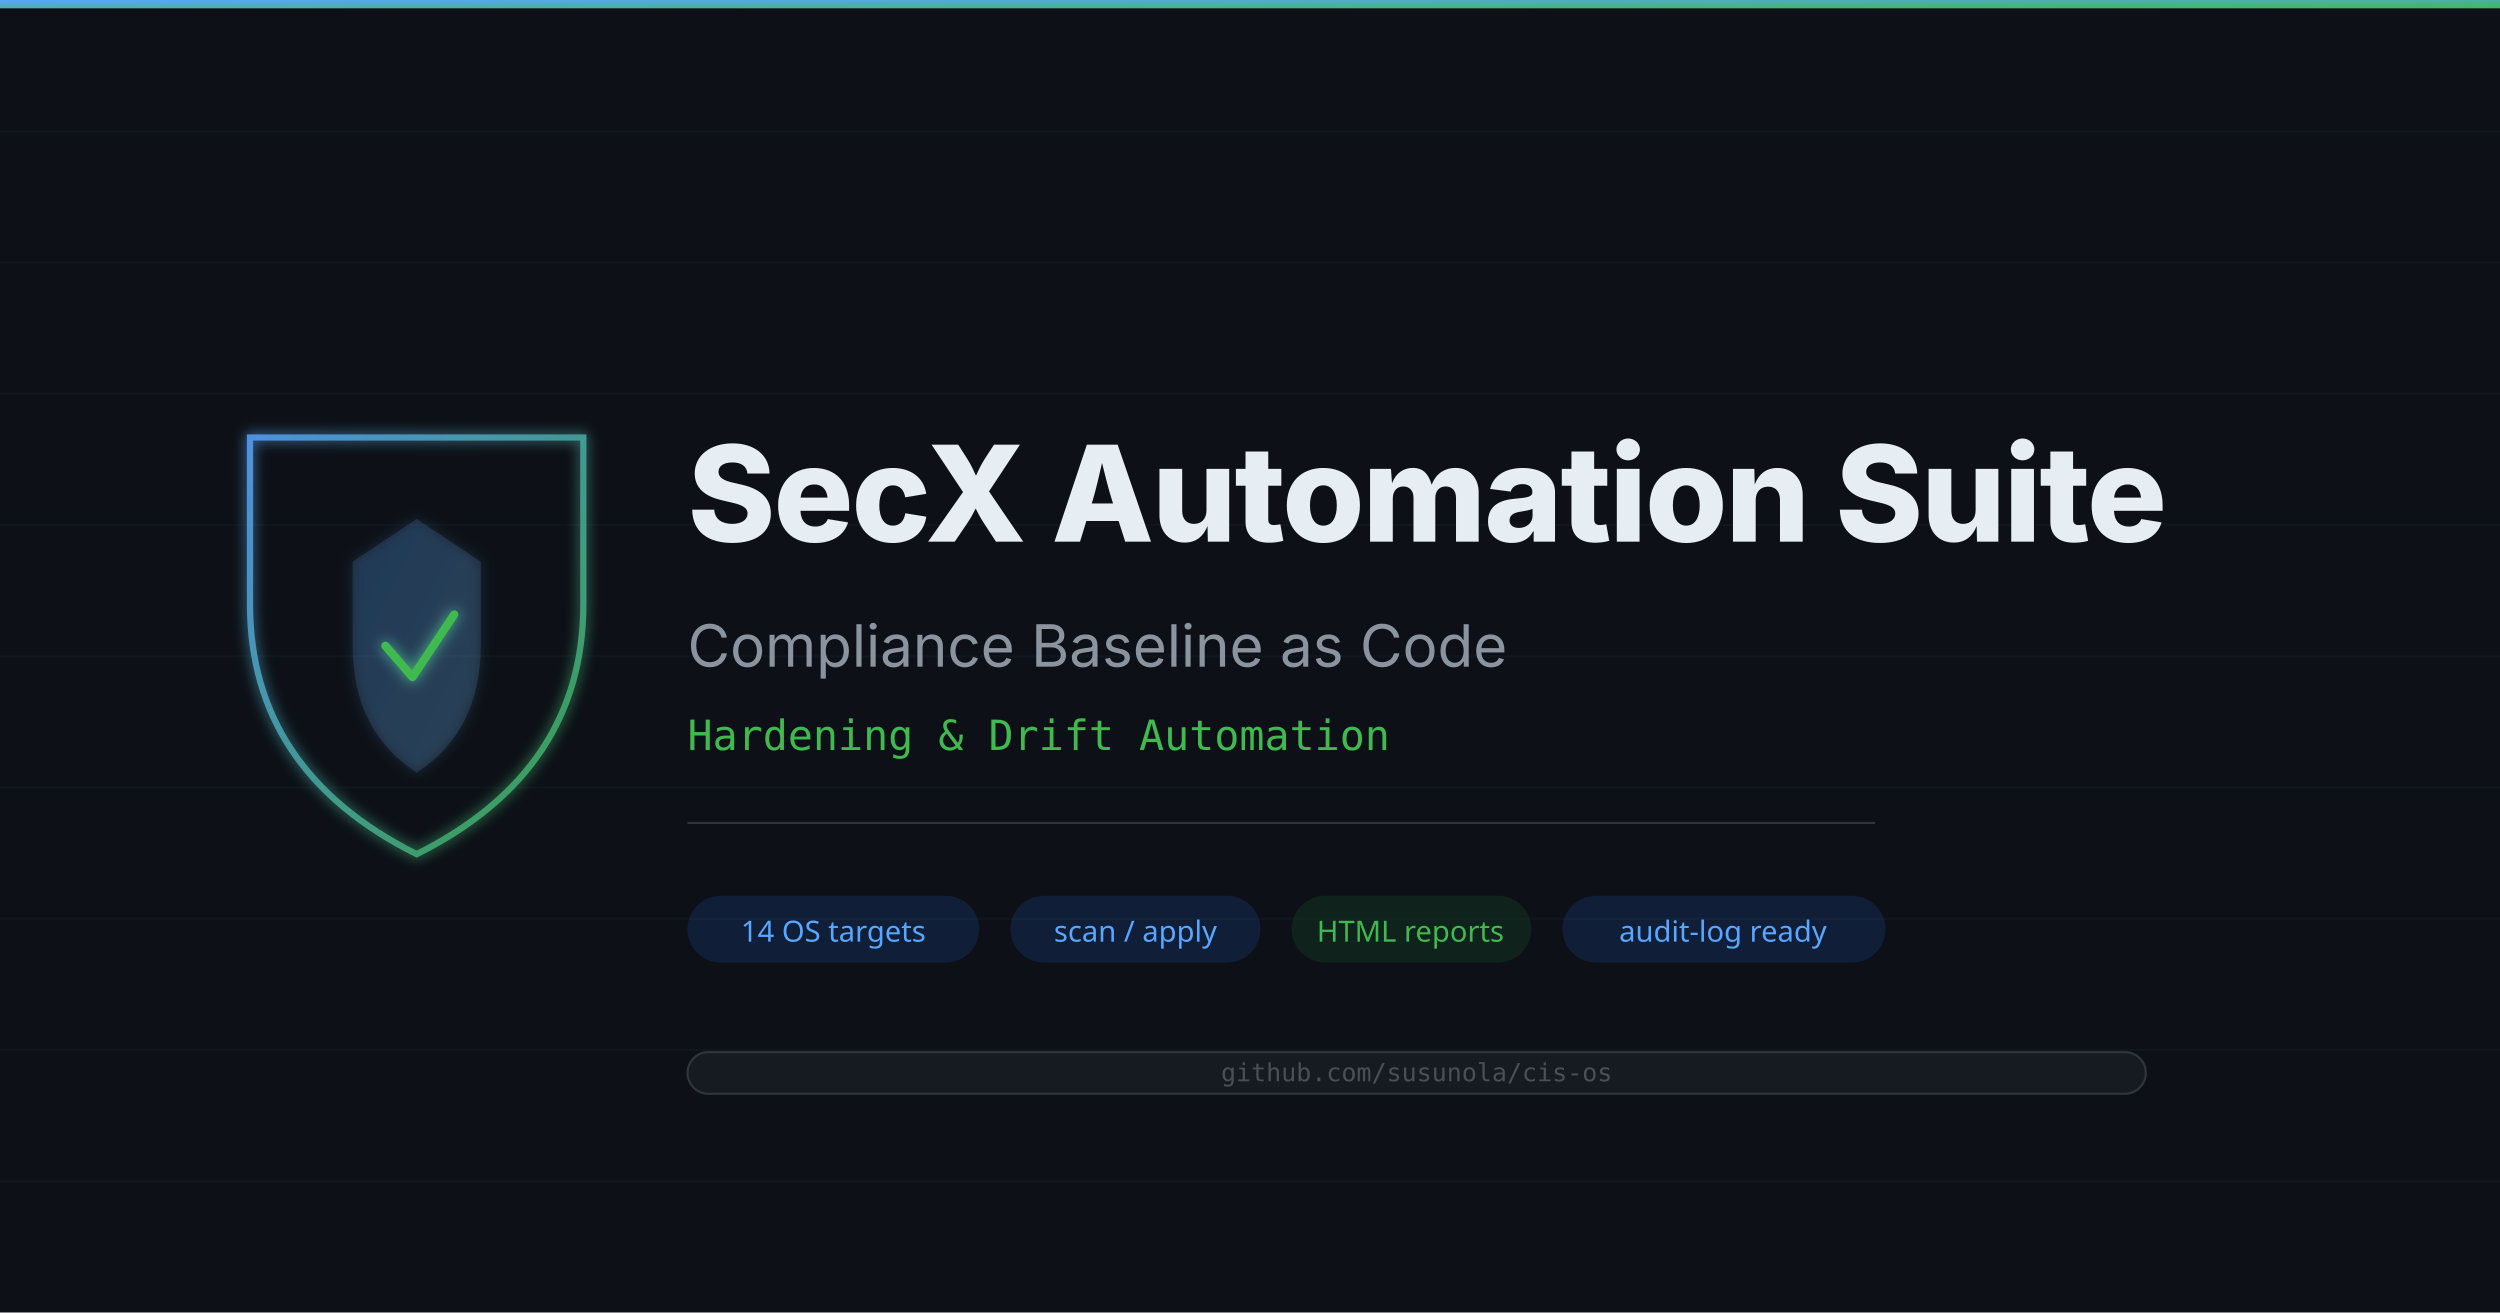
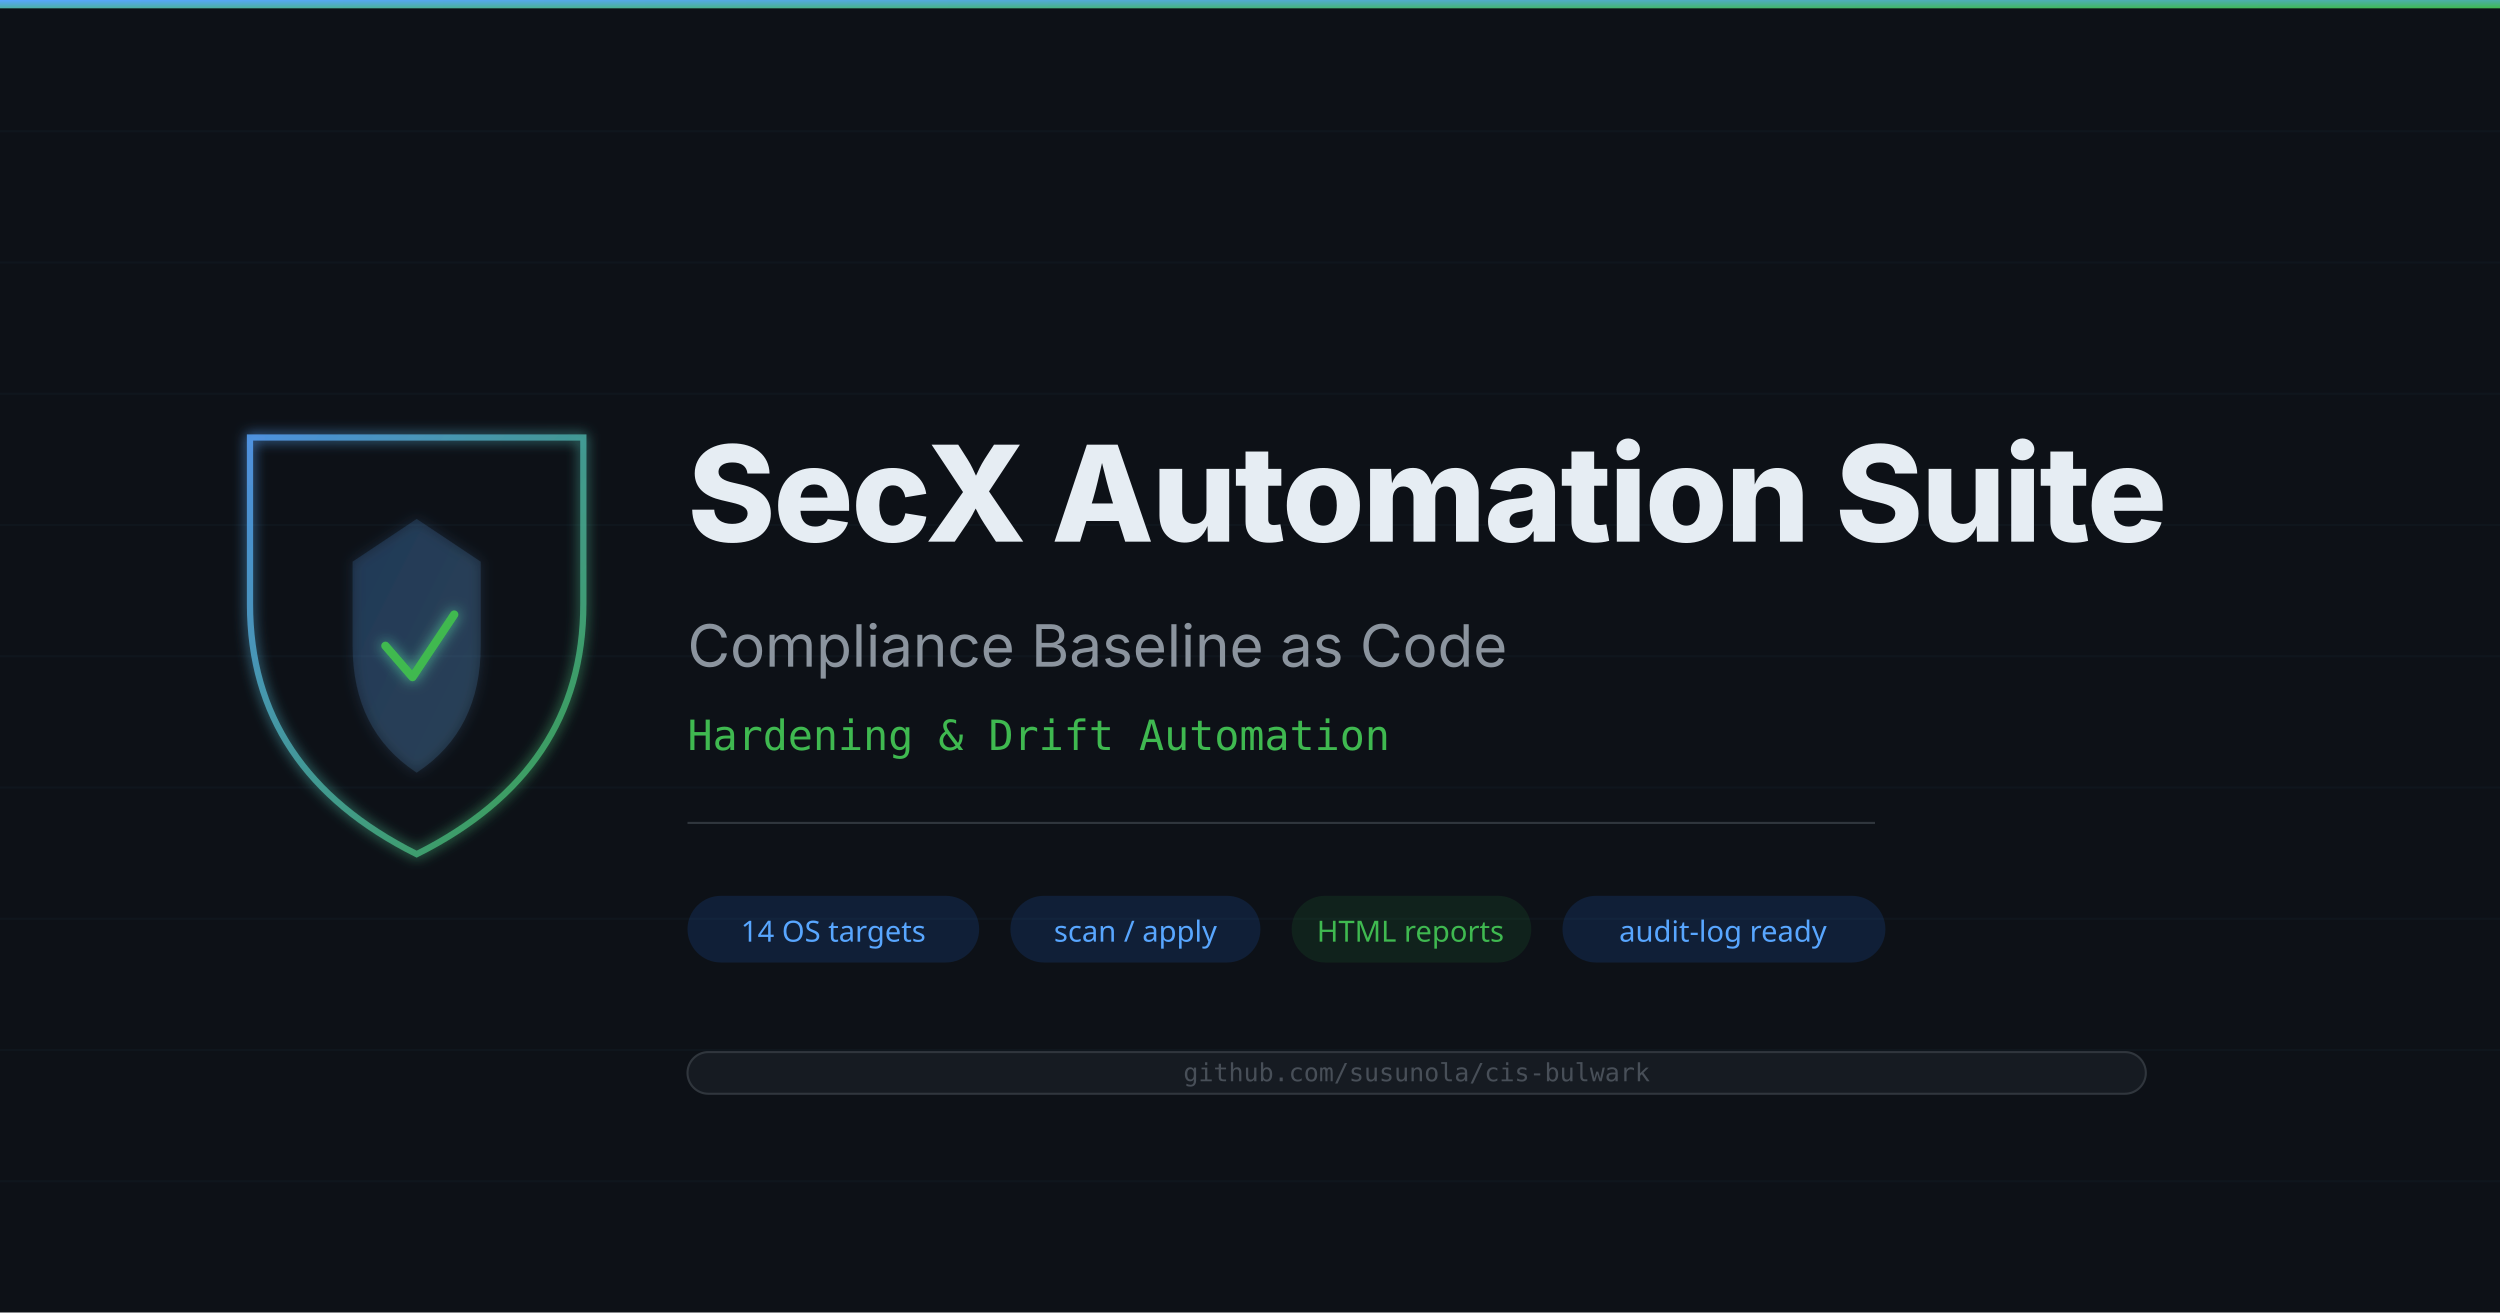
<svg xmlns="http://www.w3.org/2000/svg" width="1200" height="630" viewBox="0 0 1200 630">
  <defs>
    <linearGradient id="bg" x1="0" y1="0" x2="1200" y2="630">
      <stop offset="0%" stop-color="#0d1117" />
      <stop offset="50%" stop-color="#161b22" />
      <stop offset="100%" stop-color="#0d1117" />
    </linearGradient>
    <linearGradient id="accent" x1="0" y1="0" x2="1" y2="1">
      <stop offset="0%" stop-color="#58a6ff" />
      <stop offset="100%" stop-color="#3fb950" />
    </linearGradient>
    <linearGradient id="shield" x1="0" y1="0" x2="1" y2="1">
      <stop offset="0%" stop-color="#58a6ff" />
      <stop offset="100%" stop-color="#79c0ff" />
    </linearGradient>
    <filter id="glow">
      <feGaussianBlur stdDeviation="3" result="blur" />
      <feMerge>
        <feMergeNode in="blur" />
        <feMergeNode in="SourceGraphic" />
      </feMerge>
    </filter>
  </defs>
  <rect width="1200" height="630" fill="url(#bg)" />
  <g opacity="0.03">
    <line x1="0" y1="0" x2="1200" y2="0" stroke="#58a6ff" stroke-width="1" />
    <line x1="0" y1="63" x2="1200" y2="63" stroke="#58a6ff" stroke-width="1" />
    <line x1="0" y1="126" x2="1200" y2="126" stroke="#58a6ff" stroke-width="1" />
    <line x1="0" y1="189" x2="1200" y2="189" stroke="#58a6ff" stroke-width="1" />
    <line x1="0" y1="252" x2="1200" y2="252" stroke="#58a6ff" stroke-width="1" />
    <line x1="0" y1="315" x2="1200" y2="315" stroke="#58a6ff" stroke-width="1" />
    <line x1="0" y1="378" x2="1200" y2="378" stroke="#58a6ff" stroke-width="1" />
    <line x1="0" y1="441" x2="1200" y2="441" stroke="#58a6ff" stroke-width="1" />
    <line x1="0" y1="504" x2="1200" y2="504" stroke="#58a6ff" stroke-width="1" />
    <line x1="0" y1="567" x2="1200" y2="567" stroke="#58a6ff" stroke-width="1" />
  </g>
  <rect x="0" y="0" width="1200" height="4" fill="url(#accent)" />
  <g transform="translate(120, 210)" filter="url(#glow)">
    <path d="M80 0 L160 0 L160 80 Q160 160 80 200 Q0 160 0 80 L0 0 Z" fill="none" stroke="url(#accent)" stroke-width="3" opacity="0.8" />
    <path d="M80 40 L110 60 L110 100 Q110 140 80 160 Q50 140 50 100 L50 60 Z" fill="url(#shield)" opacity="0.15" stroke="url(#shield)" stroke-width="1.5" />
    <path d="M65 100 L78 115 L98 85" fill="none" stroke="#3fb950" stroke-width="4" stroke-linecap="round" stroke-linejoin="round" />
  </g>
  <text x="330" y="260" font-family="system-ui, -apple-system, sans-serif" font-size="64" font-weight="800" fill="#e6edf3" letter-spacing="-1">
    SecX Automation Suite
  </text>
  <text x="330" y="320" font-family="system-ui, -apple-system, sans-serif" font-size="28" font-weight="400" fill="#8b949e">
    Compliance Baseline as Code
  </text>
  <text x="330" y="360" font-family="monospace" font-size="20" fill="#3fb950">
    Hardening &amp; Drift Automation
  </text>
  <line x1="330" y1="395" x2="900" y2="395" stroke="#30363d" stroke-width="1" />
  <g transform="translate(330, 430)">
    <rect x="0" y="0" width="140" height="32" rx="16" fill="#1f6feb" opacity="0.15" />
    <text x="70" y="22" font-family="system-ui, sans-serif" font-size="14" fill="#58a6ff" text-anchor="middle">14 OS targets</text>
    <rect x="155" y="0" width="120" height="32" rx="16" fill="#1f6feb" opacity="0.15" />
    <text x="215" y="22" font-family="system-ui, sans-serif" font-size="14" fill="#58a6ff" text-anchor="middle">scan / apply</text>
    <rect x="290" y="0" width="115" height="32" rx="16" fill="#238636" opacity="0.15" />
    <text x="347" y="22" font-family="system-ui, sans-serif" font-size="14" fill="#3fb950" text-anchor="middle">HTML reports</text>
    <rect x="420" y="0" width="155" height="32" rx="16" fill="#1f6feb" opacity="0.15" />
    <text x="497" y="22" font-family="system-ui, sans-serif" font-size="14" fill="#58a6ff" text-anchor="middle">audit-log ready</text>
  </g>
  <rect x="330" y="505" width="700" height="20" rx="10" fill="#161b22" stroke="#30363d" stroke-width="1" />
-   <text x="680" y="519" font-family="monospace" font-size="12" fill="#484f58" text-anchor="middle">github.com/susunola/cis-os</text>
+   <text x="680" y="519" font-family="monospace" font-size="12" fill="#484f58" text-anchor="middle">github.com/susunola/cis-bulwark</text>
</svg>
